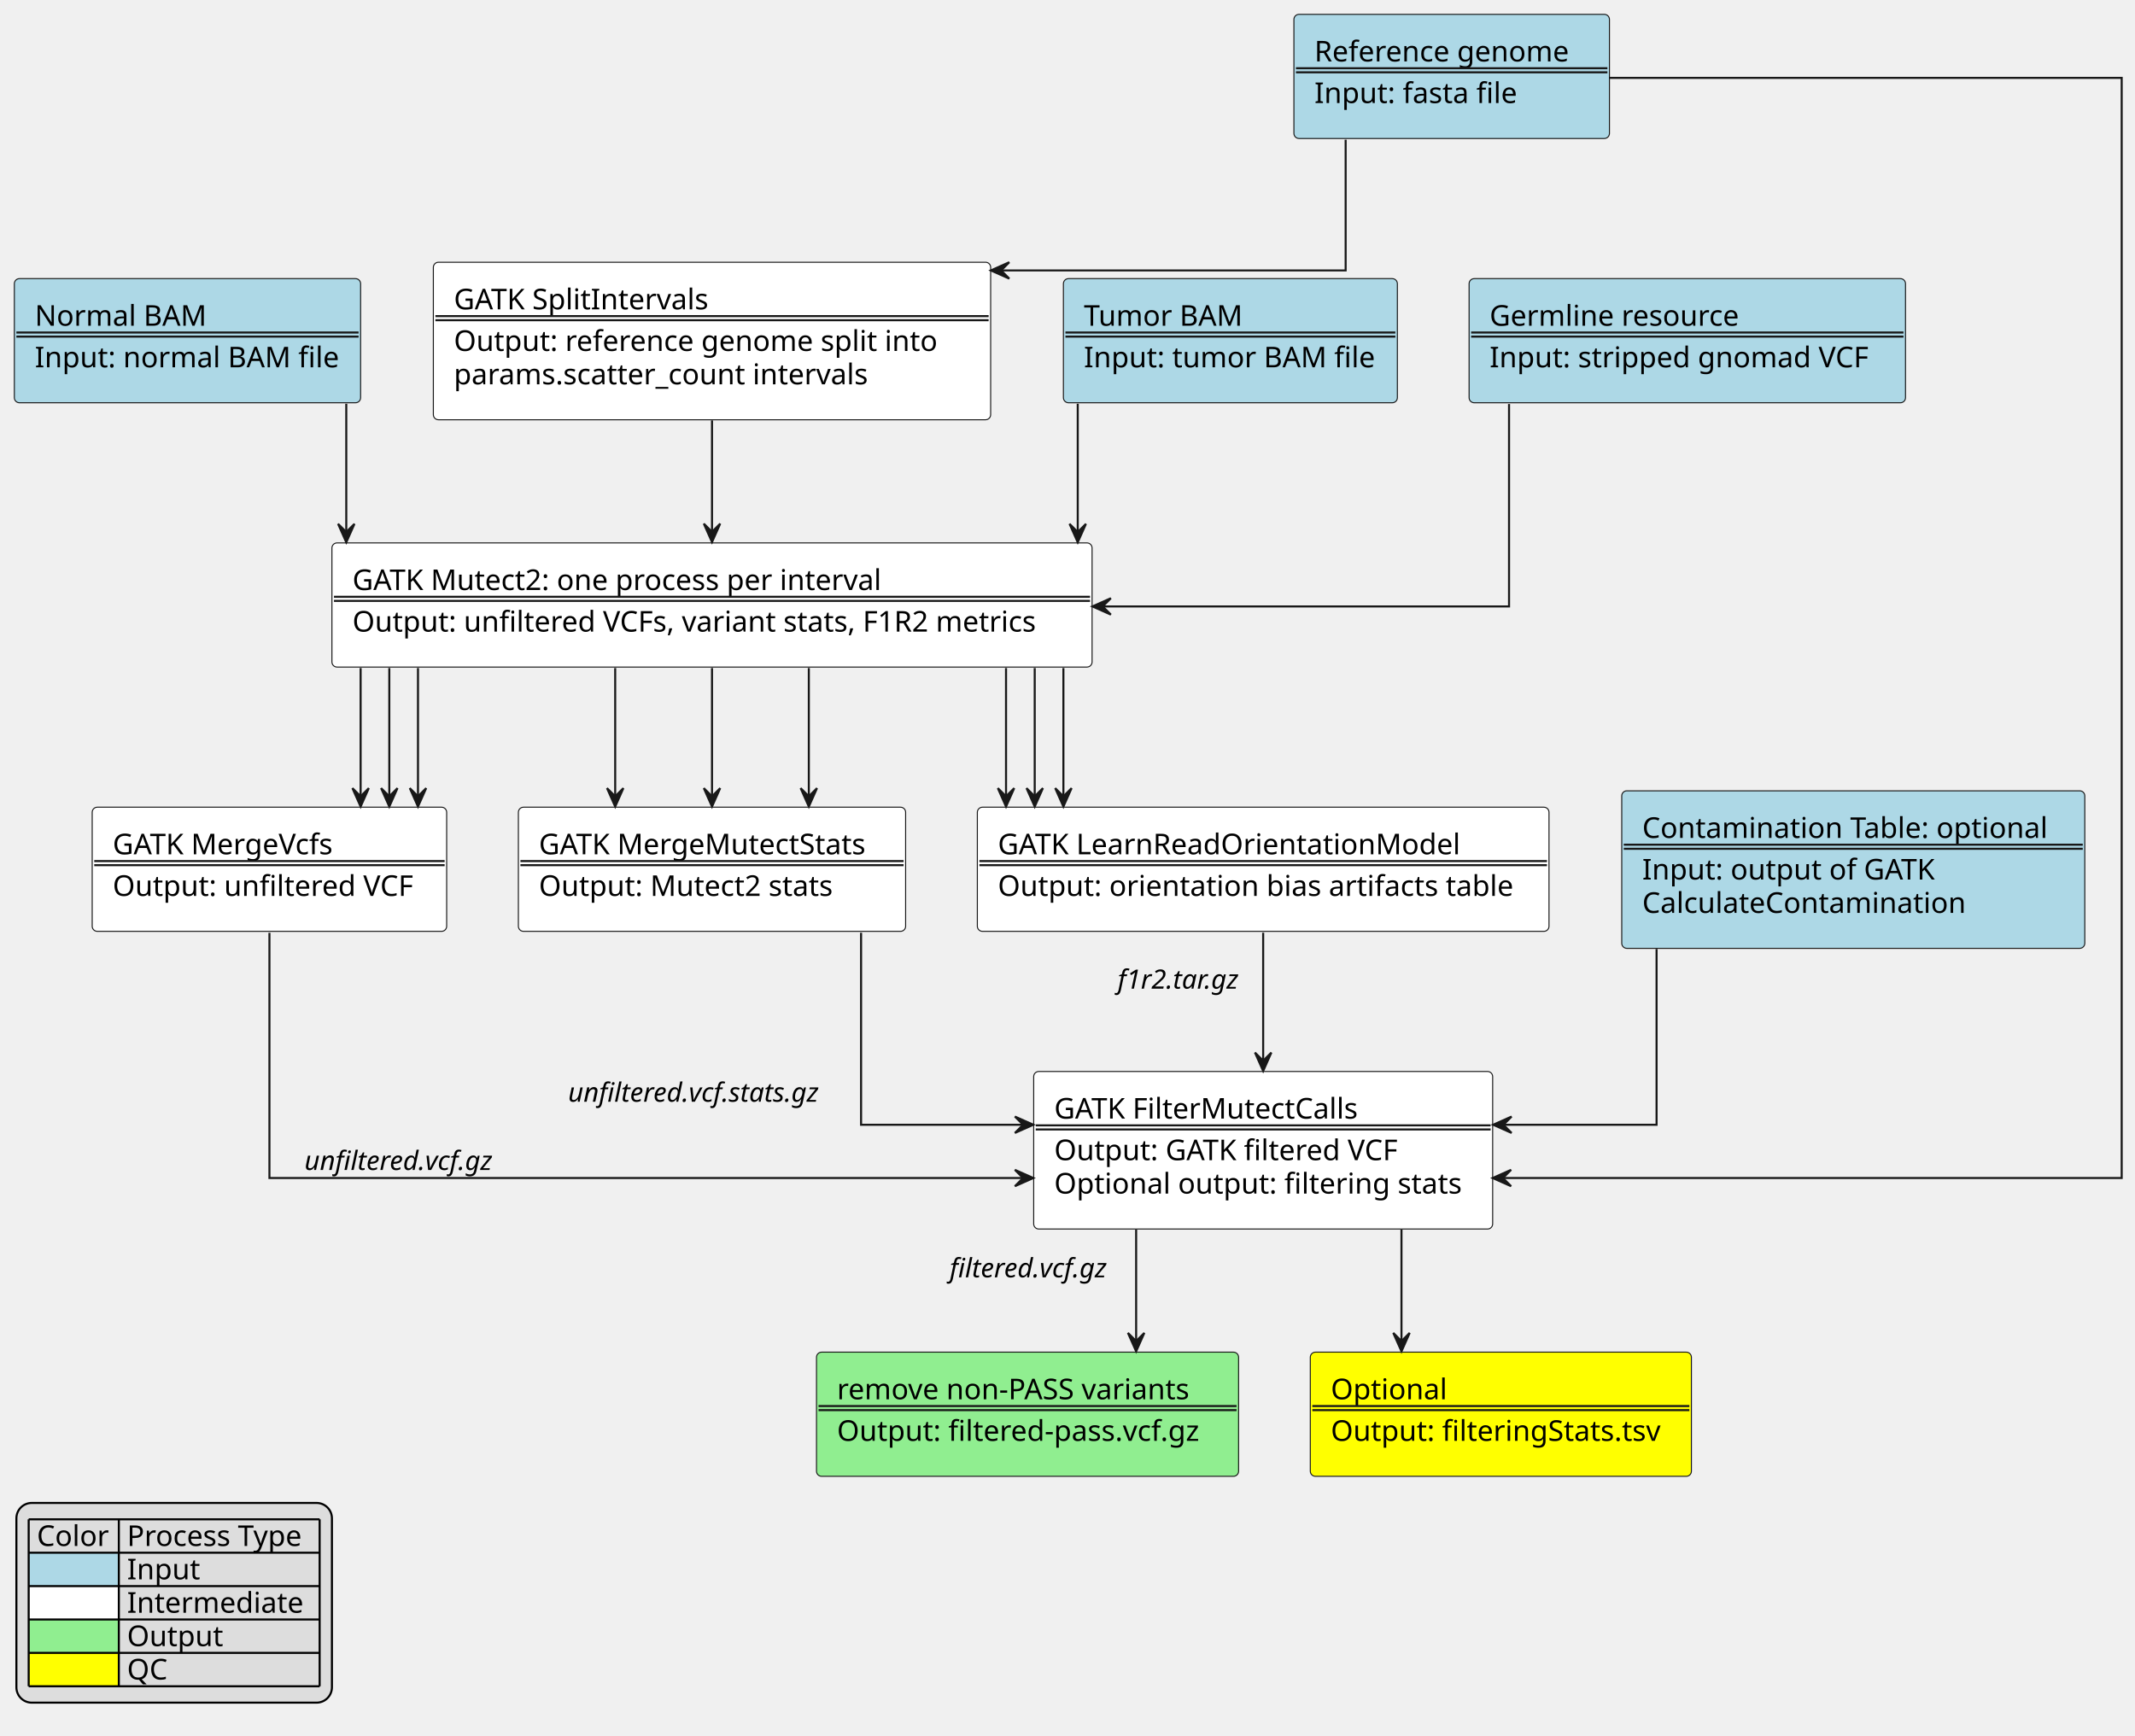
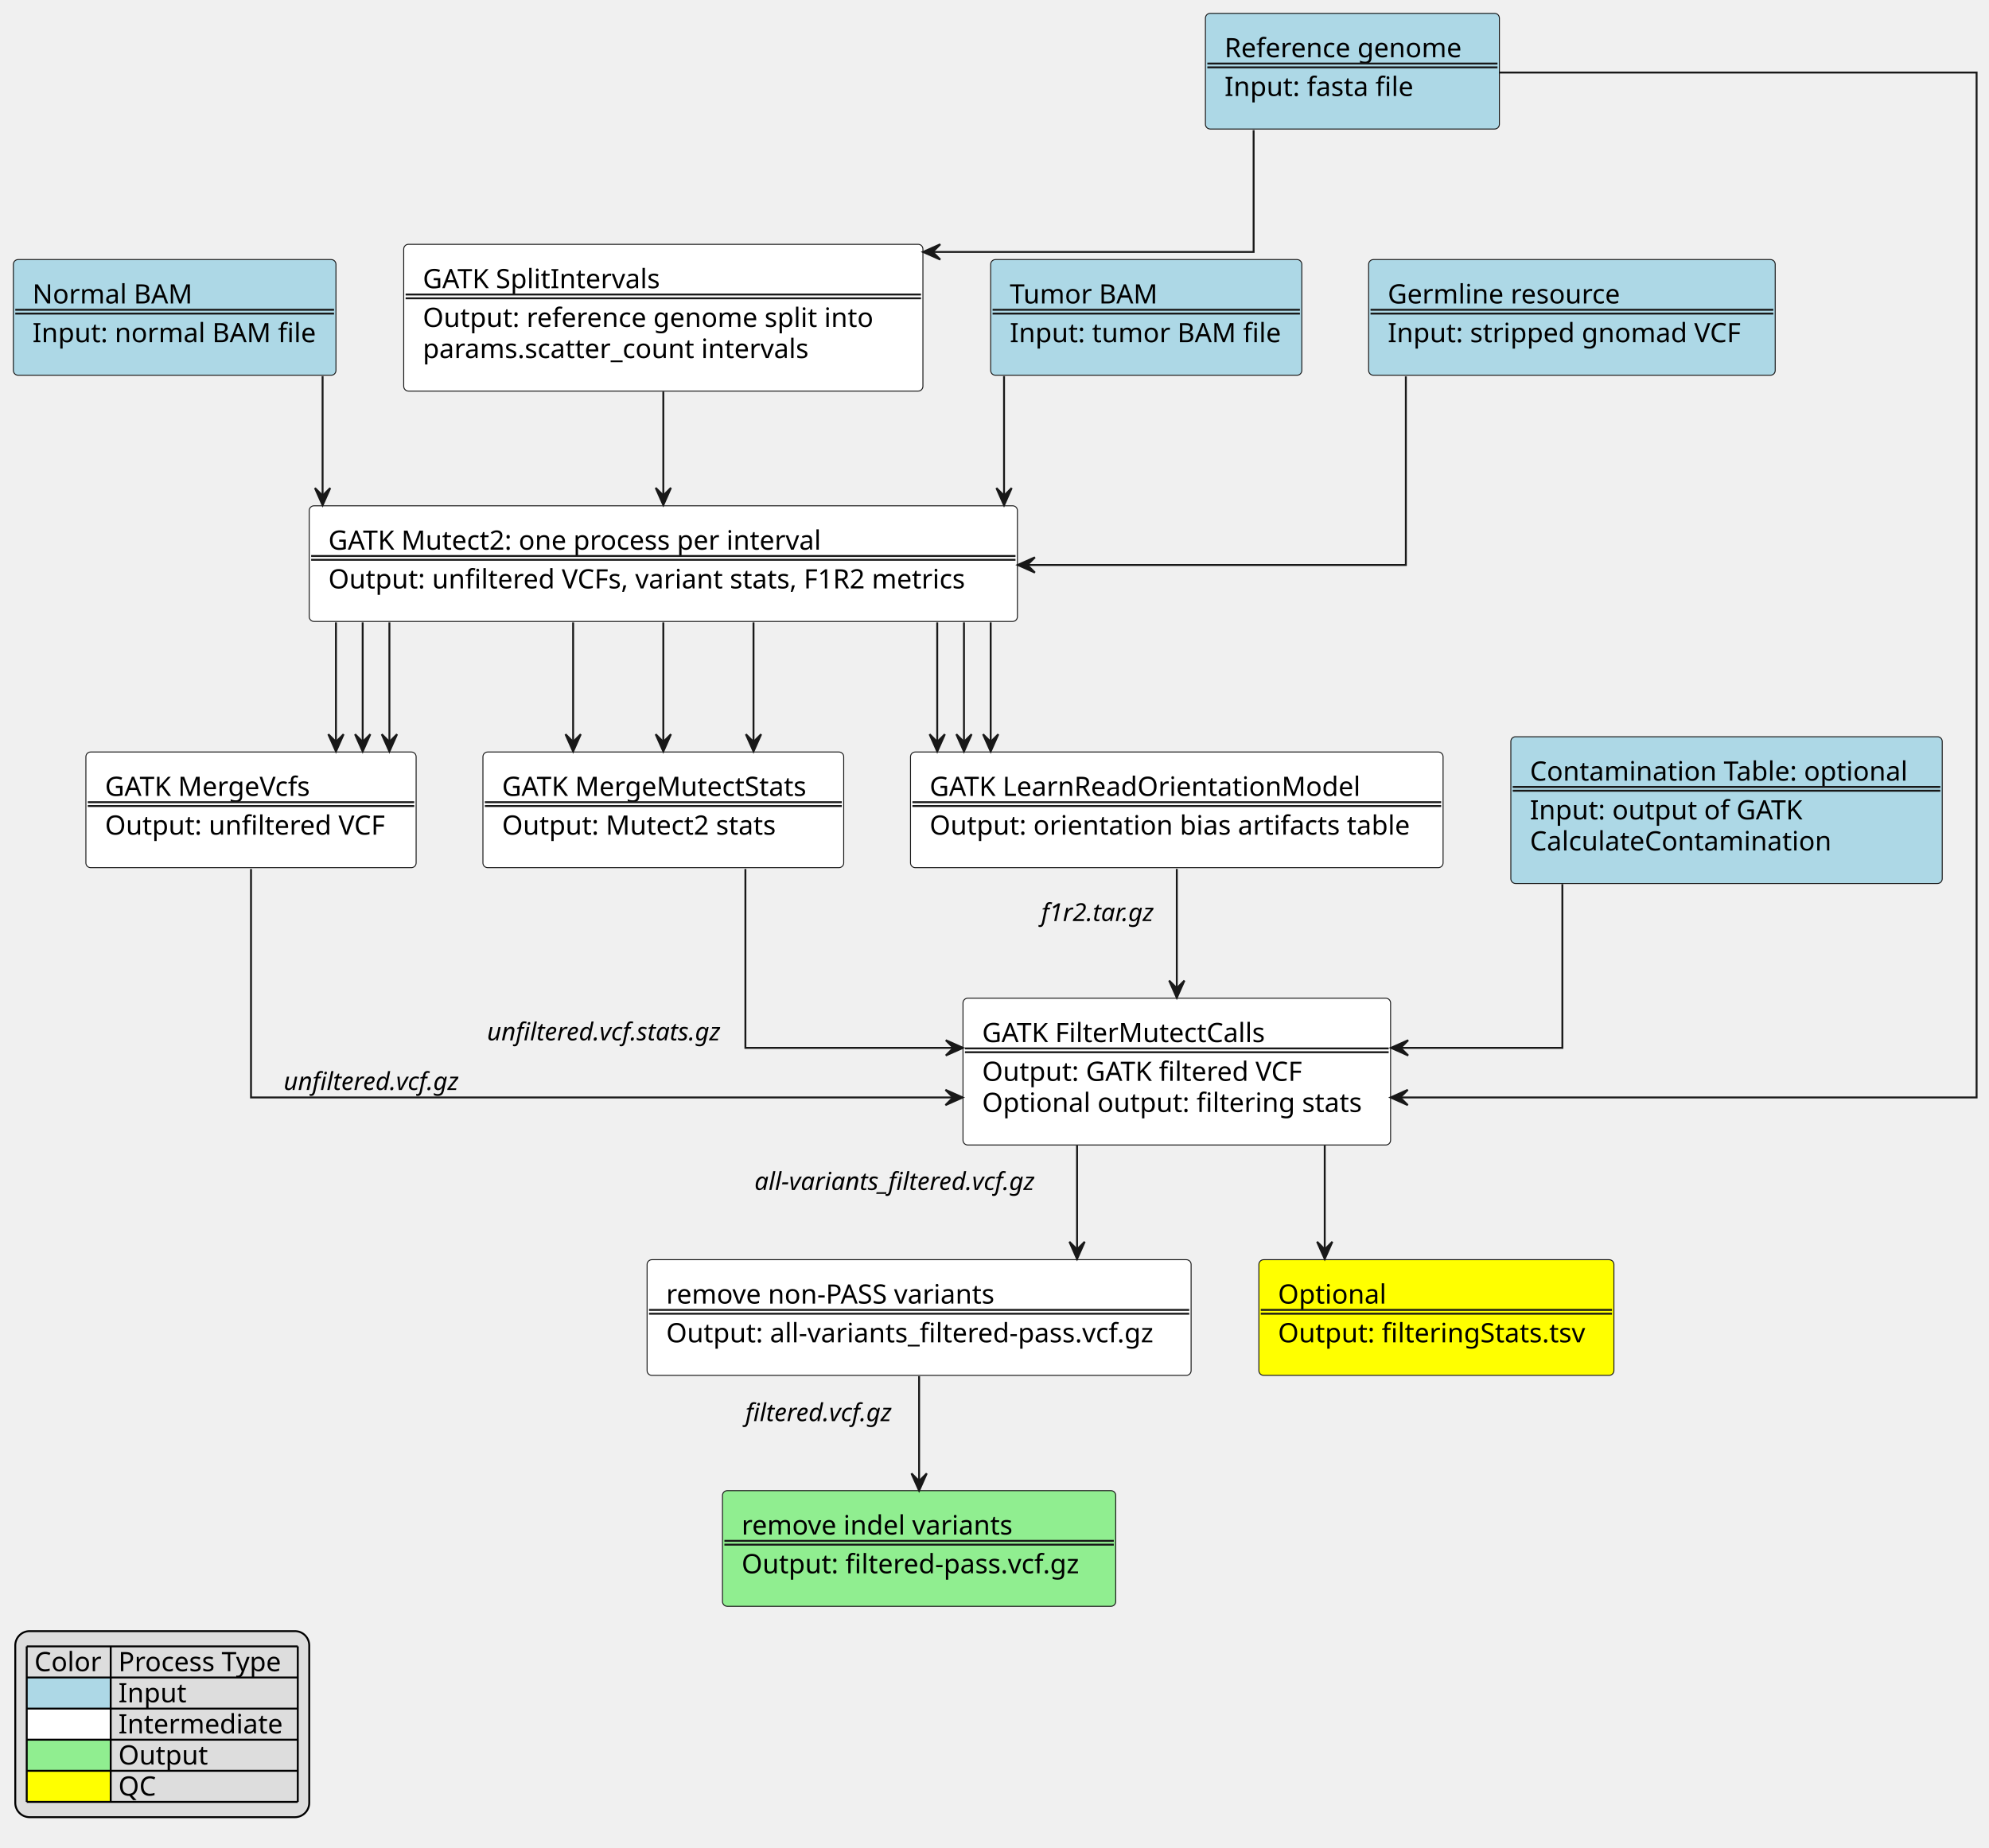
- <svg xmlns="http://www.w3.org/2000/svg" contentStyleType="text/css" height="847px" preserveAspectRatio="none" style="width:1042px;height:847px;background:#FFFFFF;" version="1.1" viewBox="0 0 1042 847" width="1042px" zoomAndPan="magnify">
+ <svg xmlns="http://www.w3.org/2000/svg" contentStyleType="text/css" height="968px" preserveAspectRatio="none" style="width:1042px;height:968px;background:#FFFFFF;" version="1.1" viewBox="0 0 1042 968" width="1042px" zoomAndPan="magnify">
  <defs />
  <g>
    <g id="elem_normal_bam">
      <rect fill="#ADD8E6" height="60.594" rx="2.5" ry="2.5" style="stroke:#181818;stroke-width:0.5;" width="169" x="7" y="136" />
      <text fill="#000000" font-family="sans-serif" font-size="14" lengthAdjust="spacing" textLength="83" x="17" y="158.995">Normal BAM</text>
      <line style="stroke:#181818;stroke-width:1.0;" x1="8" x2="175" y1="162.297" y2="162.297" />
      <line style="stroke:#181818;stroke-width:1.0;" x1="8" x2="175" y1="164.297" y2="164.297" />
      <text fill="#000000" font-family="sans-serif" font-size="14" lengthAdjust="spacing" textLength="149" x="17" y="179.292">Input: normal BAM file</text>
    </g>
    <g id="elem_tumor_bam">
      <rect fill="#ADD8E6" height="60.594" rx="2.5" ry="2.5" style="stroke:#181818;stroke-width:0.5;" width="163" x="519" y="136" />
      <text fill="#000000" font-family="sans-serif" font-size="14" lengthAdjust="spacing" textLength="80" x="529" y="158.995">Tumor BAM</text>
      <line style="stroke:#181818;stroke-width:1.0;" x1="520" x2="681" y1="162.297" y2="162.297" />
      <line style="stroke:#181818;stroke-width:1.0;" x1="520" x2="681" y1="164.297" y2="164.297" />
      <text fill="#000000" font-family="sans-serif" font-size="14" lengthAdjust="spacing" textLength="143" x="529" y="179.292">Input: tumor BAM file</text>
    </g>
    <g id="elem_contamination_table">
      <rect fill="#ADD8E6" height="76.891" rx="2.5" ry="2.5" style="stroke:#181818;stroke-width:0.5;" width="226" x="791.5" y="386" />
      <text fill="#000000" font-family="sans-serif" font-size="14" lengthAdjust="spacing" textLength="206" x="801.5" y="408.995">Contamination Table: optional</text>
      <line style="stroke:#181818;stroke-width:1.0;" x1="792.5" x2="1016.5" y1="412.297" y2="412.297" />
      <line style="stroke:#181818;stroke-width:1.0;" x1="792.5" x2="1016.5" y1="414.297" y2="414.297" />
      <text fill="#000000" font-family="sans-serif" font-size="14" lengthAdjust="spacing" textLength="149" x="801.5" y="429.292">Input: output of GATK</text>
      <text fill="#000000" font-family="sans-serif" font-size="14" lengthAdjust="spacing" textLength="163" x="801.5" y="445.589">CalculateContamination</text>
    </g>
    <g id="elem_reference_genome">
      <rect fill="#ADD8E6" height="60.594" rx="2.5" ry="2.5" style="stroke:#181818;stroke-width:0.5;" width="154" x="631.5" y="7" />
      <text fill="#000000" font-family="sans-serif" font-size="14" lengthAdjust="spacing" textLength="134" x="641.5" y="29.995">Reference genome</text>
      <line style="stroke:#181818;stroke-width:1.0;" x1="632.5" x2="784.5" y1="33.297" y2="33.297" />
      <line style="stroke:#181818;stroke-width:1.0;" x1="632.5" x2="784.5" y1="35.297" y2="35.297" />
      <text fill="#000000" font-family="sans-serif" font-size="14" lengthAdjust="spacing" textLength="100" x="641.5" y="50.292">Input: fasta file</text>
    </g>
    <g id="elem_germline_resource">
      <rect fill="#ADD8E6" height="60.594" rx="2.5" ry="2.5" style="stroke:#181818;stroke-width:0.5;" width="213" x="717" y="136" />
      <text fill="#000000" font-family="sans-serif" font-size="14" lengthAdjust="spacing" textLength="128" x="727" y="158.995">Germline resource</text>
      <line style="stroke:#181818;stroke-width:1.0;" x1="718" x2="929" y1="162.297" y2="162.297" />
      <line style="stroke:#181818;stroke-width:1.0;" x1="718" x2="929" y1="164.297" y2="164.297" />
      <text fill="#000000" font-family="sans-serif" font-size="14" lengthAdjust="spacing" textLength="193" x="727" y="179.292">Input: stripped gnomad VCF</text>
    </g>
    <g id="elem_gatk_splitIntervals">
      <rect fill="#FFFFFF" height="76.891" rx="2.5" ry="2.5" style="stroke:#181818;stroke-width:0.5;" width="272" x="211.5" y="128" />
      <text fill="#000000" font-family="sans-serif" font-size="14" lengthAdjust="spacing" textLength="128" x="221.5" y="150.995">GATK SplitIntervals</text>
      <line style="stroke:#181818;stroke-width:1.0;" x1="212.5" x2="482.5" y1="154.297" y2="154.297" />
      <line style="stroke:#181818;stroke-width:1.0;" x1="212.5" x2="482.5" y1="156.297" y2="156.297" />
      <text fill="#000000" font-family="sans-serif" font-size="14" lengthAdjust="spacing" textLength="248" x="221.5" y="171.292">Output: reference genome split into</text>
      <text fill="#000000" font-family="sans-serif" font-size="14" lengthAdjust="spacing" textLength="211" x="221.5" y="187.589">params.scatter_count intervals</text>
    </g>
    <g id="elem_mutect2_call_sSNV">
      <rect fill="#FFFFFF" height="60.594" rx="2.5" ry="2.5" style="stroke:#181818;stroke-width:0.5;" width="371" x="162" y="265" />
      <text fill="#000000" font-family="sans-serif" font-size="14" lengthAdjust="spacing" textLength="275" x="172" y="287.995">GATK Mutect2: one process per interval</text>
      <line style="stroke:#181818;stroke-width:1.0;" x1="163" x2="532" y1="291.297" y2="291.297" />
      <line style="stroke:#181818;stroke-width:1.0;" x1="163" x2="532" y1="293.297" y2="293.297" />
      <text fill="#000000" font-family="sans-serif" font-size="14" lengthAdjust="spacing" textLength="351" x="172" y="308.292">Output: unfiltered VCFs, variant stats, F1R2 metrics</text>
    </g>
    <g id="elem_gatk_mergeVcfs">
      <rect fill="#FFFFFF" height="60.594" rx="2.5" ry="2.5" style="stroke:#181818;stroke-width:0.5;" width="173" x="45" y="394" />
      <text fill="#000000" font-family="sans-serif" font-size="14" lengthAdjust="spacing" textLength="115" x="55" y="416.995">GATK MergeVcfs</text>
      <line style="stroke:#181818;stroke-width:1.0;" x1="46" x2="217" y1="420.297" y2="420.297" />
      <line style="stroke:#181818;stroke-width:1.0;" x1="46" x2="217" y1="422.297" y2="422.297" />
      <text fill="#000000" font-family="sans-serif" font-size="14" lengthAdjust="spacing" textLength="153" x="55" y="437.292">Output: unfiltered VCF</text>
    </g>
    <g id="elem_mutect2_mergeStats">
      <rect fill="#FFFFFF" height="60.594" rx="2.5" ry="2.5" style="stroke:#181818;stroke-width:0.5;" width="189" x="253" y="394" />
      <text fill="#000000" font-family="sans-serif" font-size="14" lengthAdjust="spacing" textLength="169" x="263" y="416.995">GATK MergeMutectStats</text>
      <line style="stroke:#181818;stroke-width:1.0;" x1="254" x2="441" y1="420.297" y2="420.297" />
      <line style="stroke:#181818;stroke-width:1.0;" x1="254" x2="441" y1="422.297" y2="422.297" />
      <text fill="#000000" font-family="sans-serif" font-size="14" lengthAdjust="spacing" textLength="152" x="263" y="437.292">Output: Mutect2 stats</text>
    </g>
    <g id="elem_gatk_learnReadOrientation">
      <rect fill="#FFFFFF" height="60.594" rx="2.5" ry="2.5" style="stroke:#181818;stroke-width:0.5;" width="279" x="477" y="394" />
      <text fill="#000000" font-family="sans-serif" font-size="14" lengthAdjust="spacing" textLength="234" x="487" y="416.995">GATK LearnReadOrientationModel</text>
      <line style="stroke:#181818;stroke-width:1.0;" x1="478" x2="755" y1="420.297" y2="420.297" />
      <line style="stroke:#181818;stroke-width:1.0;" x1="478" x2="755" y1="422.297" y2="422.297" />
      <text fill="#000000" font-family="sans-serif" font-size="14" lengthAdjust="spacing" textLength="259" x="487" y="437.292">Output: orientation bias artifacts table</text>
    </g>
    <g id="elem_mutect2_filterCalls">
      <rect fill="#FFFFFF" height="76.891" rx="2.5" ry="2.5" style="stroke:#181818;stroke-width:0.5;" width="224" x="504.5" y="523" />
      <text fill="#000000" font-family="sans-serif" font-size="14" lengthAdjust="spacing" textLength="155" x="514.5" y="545.995">GATK FilterMutectCalls</text>
      <line style="stroke:#181818;stroke-width:1.0;" x1="505.5" x2="727.5" y1="549.297" y2="549.297" />
      <line style="stroke:#181818;stroke-width:1.0;" x1="505.5" x2="727.5" y1="551.297" y2="551.297" />
      <text fill="#000000" font-family="sans-serif" font-size="14" lengthAdjust="spacing" textLength="177" x="514.5" y="566.292">Output: GATK filtered VCF</text>
      <text fill="#000000" font-family="sans-serif" font-size="14" lengthAdjust="spacing" textLength="204" x="514.5" y="582.589">Optional output: filtering stats</text>
    </g>
    <g id="elem_awk_filterVCF">
-       <rect fill="#90EE90" height="60.594" rx="2.5" ry="2.5" style="stroke:#181818;stroke-width:0.5;" width="206" x="398.5" y="660" />
-       <text fill="#000000" font-family="sans-serif" font-size="14" lengthAdjust="spacing" textLength="181" x="408.5" y="682.995">remove non-PASS variants</text>
-       <line style="stroke:#181818;stroke-width:1.0;" x1="399.5" x2="603.5" y1="686.297" y2="686.297" />
-       <line style="stroke:#181818;stroke-width:1.0;" x1="399.5" x2="603.5" y1="688.297" y2="688.297" />
-       <text fill="#000000" font-family="sans-serif" font-size="14" lengthAdjust="spacing" textLength="186" x="408.5" y="703.292">Output: filtered-pass.vcf.gz</text>
+       <rect fill="#FFFFFF" height="60.594" rx="2.5" ry="2.5" style="stroke:#181818;stroke-width:0.5;" width="285" x="339" y="660" />
+       <text fill="#000000" font-family="sans-serif" font-size="14" lengthAdjust="spacing" textLength="181" x="349" y="682.995">remove non-PASS variants</text>
+       <line style="stroke:#181818;stroke-width:1.0;" x1="340" x2="623" y1="686.297" y2="686.297" />
+       <line style="stroke:#181818;stroke-width:1.0;" x1="340" x2="623" y1="688.297" y2="688.297" />
+       <text fill="#000000" font-family="sans-serif" font-size="14" lengthAdjust="spacing" textLength="265" x="349" y="703.292">Output: all-variants_filtered-pass.vcf.gz</text>
+     </g>
+     <g id="elem_bcftools_rmIndels">
+       <rect fill="#90EE90" height="60.594" rx="2.5" ry="2.5" style="stroke:#181818;stroke-width:0.5;" width="206" x="378.5" y="781" />
+       <text fill="#000000" font-family="sans-serif" font-size="14" lengthAdjust="spacing" textLength="146" x="388.5" y="803.995">remove indel variants</text>
+       <line style="stroke:#181818;stroke-width:1.0;" x1="379.5" x2="583.5" y1="807.297" y2="807.297" />
+       <line style="stroke:#181818;stroke-width:1.0;" x1="379.5" x2="583.5" y1="809.297" y2="809.297" />
+       <text fill="#000000" font-family="sans-serif" font-size="14" lengthAdjust="spacing" textLength="186" x="388.5" y="824.292">Output: filtered-pass.vcf.gz</text>
    </g>
    <g id="elem_gatk_filteringStats">
-       <rect fill="#FFFF00" height="60.594" rx="2.5" ry="2.5" style="stroke:#181818;stroke-width:0.5;" width="186" x="639.5" y="660" />
-       <text fill="#000000" font-family="sans-serif" font-size="14" lengthAdjust="spacing" textLength="57" x="649.5" y="682.995">Optional</text>
-       <line style="stroke:#181818;stroke-width:1.0;" x1="640.5" x2="824.5" y1="686.297" y2="686.297" />
-       <line style="stroke:#181818;stroke-width:1.0;" x1="640.5" x2="824.5" y1="688.297" y2="688.297" />
-       <text fill="#000000" font-family="sans-serif" font-size="14" lengthAdjust="spacing" textLength="166" x="649.5" y="703.292">Output: filteringStats.tsv</text>
+       <rect fill="#FFFF00" height="60.594" rx="2.5" ry="2.5" style="stroke:#181818;stroke-width:0.5;" width="186" x="659.5" y="660" />
+       <text fill="#000000" font-family="sans-serif" font-size="14" lengthAdjust="spacing" textLength="57" x="669.5" y="682.995">Optional</text>
+       <line style="stroke:#181818;stroke-width:1.0;" x1="660.5" x2="844.5" y1="686.297" y2="686.297" />
+       <line style="stroke:#181818;stroke-width:1.0;" x1="660.5" x2="844.5" y1="688.297" y2="688.297" />
+       <text fill="#000000" font-family="sans-serif" font-size="14" lengthAdjust="spacing" textLength="166" x="669.5" y="703.292">Output: filteringStats.tsv</text>
    </g>
    <g id="link_reference_genome_gatk_splitIntervals">
-       <path codeLine="26" d="M656.75,68.18 C656.75,95.77 656.75,132 656.75,132 C656.75,132 488.59,132 488.59,132 " fill="none" id="reference_genome-to-gatk_splitIntervals" style="stroke:#181818;stroke-width:1.0;" />
+       <path codeLine="27" d="M656.75,68.18 C656.75,95.77 656.75,132 656.75,132 C656.75,132 488.59,132 488.59,132 " fill="none" id="reference_genome-to-gatk_splitIntervals" style="stroke:#181818;stroke-width:1.0;" />
      <polygon fill="#181818" points="483.59,132,492.59,136,488.59,132,492.59,128,483.59,132" style="stroke:#181818;stroke-width:1.0;" />
    </g>
    <g id="link_normal_bam_mutect2_call_sSNV">
-       <path codeLine="27" d="M169,197.07 C169,197.07 169,259.7 169,259.7 " fill="none" id="normal_bam-to-mutect2_call_sSNV" style="stroke:#181818;stroke-width:1.0;" />
+       <path codeLine="28" d="M169,197.07 C169,197.07 169,259.7 169,259.7 " fill="none" id="normal_bam-to-mutect2_call_sSNV" style="stroke:#181818;stroke-width:1.0;" />
      <polygon fill="#181818" points="169,264.7,173,255.7,169,259.7,165,255.7,169,264.7" style="stroke:#181818;stroke-width:1.0;" />
    </g>
    <g id="link_tumor_bam_mutect2_call_sSNV">
-       <path codeLine="28" d="M526,197.07 C526,197.07 526,259.7 526,259.7 " fill="none" id="tumor_bam-to-mutect2_call_sSNV" style="stroke:#181818;stroke-width:1.0;" />
+       <path codeLine="29" d="M526,197.07 C526,197.07 526,259.7 526,259.7 " fill="none" id="tumor_bam-to-mutect2_call_sSNV" style="stroke:#181818;stroke-width:1.0;" />
      <polygon fill="#181818" points="526,264.7,530,255.7,526,259.7,522,255.7,526,264.7" style="stroke:#181818;stroke-width:1.0;" />
    </g>
    <g id="link_gatk_splitIntervals_mutect2_call_sSNV">
-       <path codeLine="29" d="M347.5,205.2 C347.5,205.2 347.5,259.6 347.5,259.6 " fill="none" id="gatk_splitIntervals-to-mutect2_call_sSNV" style="stroke:#181818;stroke-width:1.0;" />
+       <path codeLine="30" d="M347.5,205.2 C347.5,205.2 347.5,259.6 347.5,259.6 " fill="none" id="gatk_splitIntervals-to-mutect2_call_sSNV" style="stroke:#181818;stroke-width:1.0;" />
      <polygon fill="#181818" points="347.5,264.6,351.5,255.6,347.5,259.6,343.5,255.6,347.5,264.6" style="stroke:#181818;stroke-width:1.0;" />
    </g>
    <g id="link_germline_resource_mutect2_call_sSNV">
-       <path codeLine="30" d="M736.5,197.19 C736.5,235.48 736.5,296 736.5,296 C736.5,296 538.17,296 538.17,296 " fill="none" id="germline_resource-to-mutect2_call_sSNV" style="stroke:#181818;stroke-width:1.0;" />
+       <path codeLine="31" d="M736.5,197.19 C736.5,235.48 736.5,296 736.5,296 C736.5,296 538.17,296 538.17,296 " fill="none" id="germline_resource-to-mutect2_call_sSNV" style="stroke:#181818;stroke-width:1.0;" />
      <polygon fill="#181818" points="533.17,296,542.17,300,538.17,296,542.17,292,533.17,296" style="stroke:#181818;stroke-width:1.0;" />
    </g>
    <g id="link_mutect2_call_sSNV_gatk_mergeVcfs">
-       <path codeLine="31" d="M176,326.07 C176,326.07 176,388.7 176,388.7 " fill="none" id="mutect2_call_sSNV-to-gatk_mergeVcfs" style="stroke:#181818;stroke-width:1.0;" />
+       <path codeLine="32" d="M176,326.07 C176,326.07 176,388.7 176,388.7 " fill="none" id="mutect2_call_sSNV-to-gatk_mergeVcfs" style="stroke:#181818;stroke-width:1.0;" />
      <polygon fill="#181818" points="176,393.7,180,384.7,176,388.7,172,384.7,176,393.7" style="stroke:#181818;stroke-width:1.0;" />
    </g>
    <g id="link_mutect2_call_sSNV_gatk_mergeVcfs">
-       <path codeLine="34" d="M190,326.07 C190,326.07 190,388.7 190,388.7 " fill="none" id="mutect2_call_sSNV-to-gatk_mergeVcfs-1" style="stroke:#181818;stroke-width:1.0;" />
+       <path codeLine="35" d="M190,326.07 C190,326.07 190,388.7 190,388.7 " fill="none" id="mutect2_call_sSNV-to-gatk_mergeVcfs-1" style="stroke:#181818;stroke-width:1.0;" />
      <polygon fill="#181818" points="190,393.7,194,384.7,190,388.7,186,384.7,190,393.7" style="stroke:#181818;stroke-width:1.0;" />
    </g>
    <g id="link_mutect2_call_sSNV_gatk_mergeVcfs">
-       <path codeLine="35" d="M204,326.07 C204,326.07 204,388.7 204,388.7 " fill="none" id="mutect2_call_sSNV-to-gatk_mergeVcfs-2" style="stroke:#181818;stroke-width:1.0;" />
+       <path codeLine="36" d="M204,326.07 C204,326.07 204,388.7 204,388.7 " fill="none" id="mutect2_call_sSNV-to-gatk_mergeVcfs-2" style="stroke:#181818;stroke-width:1.0;" />
      <polygon fill="#181818" points="204,393.7,208,384.7,204,388.7,200,384.7,204,393.7" style="stroke:#181818;stroke-width:1.0;" />
    </g>
    <g id="link_mutect2_call_sSNV_gatk_learnReadOrientation">
-       <path codeLine="32" d="M505,326.07 C505,326.07 505,388.7 505,388.7 " fill="none" id="mutect2_call_sSNV-to-gatk_learnReadOrientation" style="stroke:#181818;stroke-width:1.0;" />
+       <path codeLine="33" d="M491,326.07 C491,326.07 491,388.7 491,388.7 " fill="none" id="mutect2_call_sSNV-to-gatk_learnReadOrientation" style="stroke:#181818;stroke-width:1.0;" />
+       <polygon fill="#181818" points="491,393.7,495,384.7,491,388.7,487,384.7,491,393.7" style="stroke:#181818;stroke-width:1.0;" />
+     </g>
+     <g id="link_mutect2_call_sSNV_gatk_learnReadOrientation">
+       <path codeLine="37" d="M505,326.07 C505,326.07 505,388.7 505,388.7 " fill="none" id="mutect2_call_sSNV-to-gatk_learnReadOrientation-1" style="stroke:#181818;stroke-width:1.0;" />
      <polygon fill="#181818" points="505,393.7,509,384.7,505,388.7,501,384.7,505,393.7" style="stroke:#181818;stroke-width:1.0;" />
    </g>
    <g id="link_mutect2_call_sSNV_gatk_learnReadOrientation">
-       <path codeLine="36" d="M491,326.07 C491,326.07 491,388.7 491,388.7 " fill="none" id="mutect2_call_sSNV-to-gatk_learnReadOrientation-1" style="stroke:#181818;stroke-width:1.0;" />
-       <polygon fill="#181818" points="491,393.7,495,384.7,491,388.7,487,384.7,491,393.7" style="stroke:#181818;stroke-width:1.0;" />
-     </g>
-     <g id="link_mutect2_call_sSNV_gatk_learnReadOrientation">
-       <path codeLine="38" d="M519,326.07 C519,326.07 519,388.7 519,388.7 " fill="none" id="mutect2_call_sSNV-to-gatk_learnReadOrientation-2" style="stroke:#181818;stroke-width:1.0;" />
+       <path codeLine="39" d="M519,326.07 C519,326.07 519,388.7 519,388.7 " fill="none" id="mutect2_call_sSNV-to-gatk_learnReadOrientation-2" style="stroke:#181818;stroke-width:1.0;" />
      <polygon fill="#181818" points="519,393.7,523,384.7,519,388.7,515,384.7,519,393.7" style="stroke:#181818;stroke-width:1.0;" />
    </g>
    <g id="link_mutect2_call_sSNV_mutect2_mergeStats">
-       <path codeLine="33" d="M347.5,326.07 C347.5,326.07 347.5,388.7 347.5,388.7 " fill="none" id="mutect2_call_sSNV-to-mutect2_mergeStats" style="stroke:#181818;stroke-width:1.0;" />
+       <path codeLine="34" d="M347.5,326.07 C347.5,326.07 347.5,388.7 347.5,388.7 " fill="none" id="mutect2_call_sSNV-to-mutect2_mergeStats" style="stroke:#181818;stroke-width:1.0;" />
      <polygon fill="#181818" points="347.5,393.7,351.5,384.7,347.5,388.7,343.5,384.7,347.5,393.7" style="stroke:#181818;stroke-width:1.0;" />
    </g>
    <g id="link_mutect2_call_sSNV_mutect2_mergeStats">
-       <path codeLine="37" d="M394.75,326.07 C394.75,326.07 394.75,388.7 394.75,388.7 " fill="none" id="mutect2_call_sSNV-to-mutect2_mergeStats-1" style="stroke:#181818;stroke-width:1.0;" />
+       <path codeLine="38" d="M300.25,326.07 C300.25,326.07 300.25,388.7 300.25,388.7 " fill="none" id="mutect2_call_sSNV-to-mutect2_mergeStats-1" style="stroke:#181818;stroke-width:1.0;" />
+       <polygon fill="#181818" points="300.25,393.7,304.25,384.7,300.25,388.7,296.25,384.7,300.25,393.7" style="stroke:#181818;stroke-width:1.0;" />
+     </g>
+     <g id="link_mutect2_call_sSNV_mutect2_mergeStats">
+       <path codeLine="40" d="M394.75,326.07 C394.75,326.07 394.75,388.7 394.75,388.7 " fill="none" id="mutect2_call_sSNV-to-mutect2_mergeStats-2" style="stroke:#181818;stroke-width:1.0;" />
      <polygon fill="#181818" points="394.75,393.7,398.75,384.7,394.75,388.7,390.75,384.7,394.75,393.7" style="stroke:#181818;stroke-width:1.0;" />
    </g>
-     <g id="link_mutect2_call_sSNV_mutect2_mergeStats">
-       <path codeLine="39" d="M300.25,326.07 C300.25,326.07 300.25,388.7 300.25,388.7 " fill="none" id="mutect2_call_sSNV-to-mutect2_mergeStats-2" style="stroke:#181818;stroke-width:1.0;" />
-       <polygon fill="#181818" points="300.25,393.7,304.25,384.7,300.25,388.7,296.25,384.7,300.25,393.7" style="stroke:#181818;stroke-width:1.0;" />
-     </g>
    <g id="link_gatk_mergeVcfs_mutect2_filterCalls">
-       <path codeLine="41" d="M131.5,455.32 C131.5,499.35 131.5,575 131.5,575 C131.5,575 499.32,575 499.32,575 " fill="none" id="gatk_mergeVcfs-to-mutect2_filterCalls" style="stroke:#181818;stroke-width:1.0;" />
+       <path codeLine="42" d="M131.5,455.32 C131.5,499.35 131.5,575 131.5,575 C131.5,575 499.32,575 499.32,575 " fill="none" id="gatk_mergeVcfs-to-mutect2_filterCalls" style="stroke:#181818;stroke-width:1.0;" />
      <polygon fill="#181818" points="504.32,575,495.32,571,499.32,575,495.32,579,504.32,575" style="stroke:#181818;stroke-width:1.0;" />
      <text fill="#000000" font-family="sans-serif" font-size="13" font-style="italic" lengthAdjust="spacing" textLength="102" x="148.57" y="571.067">unfiltered.vcf.gz</text>
    </g>
    <g id="link_gatk_learnReadOrientation_mutect2_filterCalls">
-       <path codeLine="42" d="M616.5,455.25 C616.5,455.25 616.5,517.76 616.5,517.76 " fill="none" id="gatk_learnReadOrientation-to-mutect2_filterCalls" style="stroke:#181818;stroke-width:1.0;" />
+       <path codeLine="43" d="M616.5,455.25 C616.5,455.25 616.5,517.76 616.5,517.76 " fill="none" id="gatk_learnReadOrientation-to-mutect2_filterCalls" style="stroke:#181818;stroke-width:1.0;" />
      <polygon fill="#181818" points="616.5,522.76,620.5,513.76,616.5,517.76,612.5,513.76,616.5,522.76" style="stroke:#181818;stroke-width:1.0;" />
      <text fill="#000000" font-family="sans-serif" font-size="13" font-style="italic" lengthAdjust="spacing" textLength="66" x="545.5" y="482.567">f1r2.tar.gz</text>
    </g>
    <g id="link_mutect2_mergeStats_mutect2_filterCalls">
-       <path codeLine="43" d="M420.25,455.28 C420.25,492.14 420.25,549 420.25,549 C420.25,549 499.33,549 499.33,549 " fill="none" id="mutect2_mergeStats-to-mutect2_filterCalls" style="stroke:#181818;stroke-width:1.0;" />
-       <polygon fill="#181818" points="504.33,549,495.33,545,499.33,549,495.33,553,504.33,549" style="stroke:#181818;stroke-width:1.0;" />
-       <text fill="#000000" font-family="sans-serif" font-size="13" font-style="italic" lengthAdjust="spacing" textLength="138" x="277.25" y="537.747">unfiltered.vcf.stats.gz</text>
+       <path codeLine="44" d="M390.5,455.28 C390.5,492.14 390.5,549 390.5,549 C390.5,549 499.49,549 499.49,549 " fill="none" id="mutect2_mergeStats-to-mutect2_filterCalls" style="stroke:#181818;stroke-width:1.0;" />
+       <polygon fill="#181818" points="504.49,549,495.49,545,499.49,549,495.49,553,504.49,549" style="stroke:#181818;stroke-width:1.0;" />
+       <text fill="#000000" font-family="sans-serif" font-size="13" font-style="italic" lengthAdjust="spacing" textLength="138" x="255.13" y="545.067">unfiltered.vcf.stats.gz</text>
    </g>
    <g id="link_reference_genome_mutect2_filterCalls">
-       <path codeLine="44" d="M785.58,38 C882.26,38 1035.5,38 1035.5,38 C1035.5,38 1035.5,575 1035.5,575 C1035.5,575 733.51,575 733.51,575 " fill="none" id="reference_genome-to-mutect2_filterCalls" style="stroke:#181818;stroke-width:1.0;" />
+       <path codeLine="45" d="M785.58,38 C882.26,38 1035.5,38 1035.5,38 C1035.5,38 1035.5,575 1035.5,575 C1035.5,575 733.51,575 733.51,575 " fill="none" id="reference_genome-to-mutect2_filterCalls" style="stroke:#181818;stroke-width:1.0;" />
      <polygon fill="#181818" points="728.51,575,737.51,579,733.51,575,737.51,571,728.51,575" style="stroke:#181818;stroke-width:1.0;" />
    </g>
    <g id="link_contamination_table_mutect2_filterCalls">
-       <path codeLine="45" d="M808.5,463.21 C808.5,499.76 808.5,549 808.5,549 C808.5,549 733.74,549 733.74,549 " fill="none" id="contamination_table-to-mutect2_filterCalls" style="stroke:#181818;stroke-width:1.0;" />
-       <polygon fill="#181818" points="728.74,549,737.74,553,733.74,549,737.74,545,728.74,549" style="stroke:#181818;stroke-width:1.0;" />
+       <path codeLine="46" d="M818.5,463.21 C818.5,499.76 818.5,549 818.5,549 C818.5,549 733.72,549 733.72,549 " fill="none" id="contamination_table-to-mutect2_filterCalls" style="stroke:#181818;stroke-width:1.0;" />
+       <polygon fill="#181818" points="728.72,549,737.72,553,733.72,549,737.72,545,728.72,549" style="stroke:#181818;stroke-width:1.0;" />
    </g>
    <g id="link_mutect2_filterCalls_gatk_filteringStats">
-       <path codeLine="46" d="M684,600.2 C684,600.2 684,654.6 684,654.6 " fill="none" id="mutect2_filterCalls-to-gatk_filteringStats" style="stroke:#181818;stroke-width:1.0;" />
-       <polygon fill="#181818" points="684,659.6,688,650.6,684,654.6,680,650.6,684,659.6" style="stroke:#181818;stroke-width:1.0;" />
+       <path codeLine="47" d="M694,600.2 C694,600.2 694,654.6 694,654.6 " fill="none" id="mutect2_filterCalls-to-gatk_filteringStats" style="stroke:#181818;stroke-width:1.0;" />
+       <polygon fill="#181818" points="694,659.6,698,650.6,694,654.6,690,650.6,694,659.6" style="stroke:#181818;stroke-width:1.0;" />
    </g>
    <g id="link_mutect2_filterCalls_awk_filterVCF">
-       <path codeLine="47" d="M554.5,600.2 C554.5,600.2 554.5,654.6 554.5,654.6 " fill="none" id="mutect2_filterCalls-to-awk_filterVCF" style="stroke:#181818;stroke-width:1.0;" />
-       <polygon fill="#181818" points="554.5,659.6,558.5,650.6,554.5,654.6,550.5,650.6,554.5,659.6" style="stroke:#181818;stroke-width:1.0;" />
-       <text fill="#000000" font-family="sans-serif" font-size="13" font-style="italic" lengthAdjust="spacing" textLength="86" x="463.5" y="623.467">filtered.vcf.gz</text>
-     </g>
-     <rect fill="#DDDDDD" height="97.484" rx="7.5" ry="7.5" style="stroke:#000000;stroke-width:1.0;" width="154" x="8" y="733.594" />
-     <text fill="#000000" font-family="sans-serif" font-size="14" lengthAdjust="spacing" textLength="36" x="18" y="754.589">Color</text>
-     <text fill="#000000" font-family="sans-serif" font-size="14" lengthAdjust="spacing" textLength="94" x="62" y="754.589">Process Type</text>
-     <rect fill="#ADD8E6" height="16.297" style="stroke:none;stroke-width:1.0;" width="44" x="14" y="757.891" />
-     <text fill="#000000" font-family="sans-serif" font-size="14" lengthAdjust="spacing" textLength="4" x="14" y="770.886"> </text>
-     <text fill="#000000" font-family="sans-serif" font-size="14" lengthAdjust="spacing" textLength="35" x="62" y="770.886">Input</text>
-     <rect fill="#FFFFFF" height="16.297" style="stroke:none;stroke-width:1.0;" width="44" x="14" y="774.188" />
-     <text fill="#000000" font-family="sans-serif" font-size="14" lengthAdjust="spacing" textLength="4" x="14" y="787.183"> </text>
-     <text fill="#000000" font-family="sans-serif" font-size="14" lengthAdjust="spacing" textLength="87" x="62" y="787.183">Intermediate</text>
-     <rect fill="#90EE90" height="16.297" style="stroke:none;stroke-width:1.0;" width="44" x="14" y="790.484" />
-     <text fill="#000000" font-family="sans-serif" font-size="14" lengthAdjust="spacing" textLength="4" x="14" y="803.48"> </text>
-     <text fill="#000000" font-family="sans-serif" font-size="14" lengthAdjust="spacing" textLength="48" x="62" y="803.48">Output</text>
-     <rect fill="#FFFF00" height="16.297" style="stroke:none;stroke-width:1.0;" width="44" x="14" y="806.781" />
-     <text fill="#000000" font-family="sans-serif" font-size="14" lengthAdjust="spacing" textLength="4" x="14" y="819.776"> </text>
-     <text fill="#000000" font-family="sans-serif" font-size="14" lengthAdjust="spacing" textLength="21" x="62" y="819.776">QC</text>
-     <line style="stroke:#000000;stroke-width:1.0;" x1="14" x2="156" y1="741.594" y2="741.594" />
-     <line style="stroke:#000000;stroke-width:1.0;" x1="14" x2="156" y1="757.891" y2="757.891" />
-     <line style="stroke:#000000;stroke-width:1.0;" x1="14" x2="156" y1="774.188" y2="774.188" />
-     <line style="stroke:#000000;stroke-width:1.0;" x1="14" x2="156" y1="790.484" y2="790.484" />
-     <line style="stroke:#000000;stroke-width:1.0;" x1="14" x2="156" y1="806.781" y2="806.781" />
-     <line style="stroke:#000000;stroke-width:1.0;" x1="14" x2="156" y1="823.078" y2="823.078" />
-     <line style="stroke:#000000;stroke-width:1.0;" x1="14" x2="14" y1="741.594" y2="823.078" />
-     <line style="stroke:#000000;stroke-width:1.0;" x1="58" x2="58" y1="741.594" y2="823.078" />
-     <line style="stroke:#000000;stroke-width:1.0;" x1="156" x2="156" y1="741.594" y2="823.078" />
+       <path codeLine="48" d="M564.25,600.2 C564.25,600.2 564.25,654.6 564.25,654.6 " fill="none" id="mutect2_filterCalls-to-awk_filterVCF" style="stroke:#181818;stroke-width:1.0;" />
+       <polygon fill="#181818" points="564.25,659.6,568.25,650.6,564.25,654.6,560.25,650.6,564.25,659.6" style="stroke:#181818;stroke-width:1.0;" />
+       <text fill="#000000" font-family="sans-serif" font-size="13" font-style="italic" lengthAdjust="spacing" textLength="164" x="395.25" y="623.467">all-variants_filtered.vcf.gz</text>
+     </g>
+     <g id="link_awk_filterVCF_bcftools_rmIndels">
+       <path codeLine="49" d="M481.5,721.03 C481.5,721.03 481.5,775.98 481.5,775.98 " fill="none" id="awk_filterVCF-to-bcftools_rmIndels" style="stroke:#181818;stroke-width:1.0;" />
+       <polygon fill="#181818" points="481.5,780.98,485.5,771.98,481.5,775.98,477.5,771.98,481.5,780.98" style="stroke:#181818;stroke-width:1.0;" />
+       <text fill="#000000" font-family="sans-serif" font-size="13" font-style="italic" lengthAdjust="spacing" textLength="86" x="390.5" y="744.567">filtered.vcf.gz</text>
+     </g>
+     <rect fill="#DDDDDD" height="97.484" rx="7.5" ry="7.5" style="stroke:#000000;stroke-width:1.0;" width="154" x="8" y="854.594" />
+     <text fill="#000000" font-family="sans-serif" font-size="14" lengthAdjust="spacing" textLength="36" x="18" y="875.589">Color</text>
+     <text fill="#000000" font-family="sans-serif" font-size="14" lengthAdjust="spacing" textLength="94" x="62" y="875.589">Process Type</text>
+     <rect fill="#ADD8E6" height="16.297" style="stroke:none;stroke-width:1.0;" width="44" x="14" y="878.891" />
+     <text fill="#000000" font-family="sans-serif" font-size="14" lengthAdjust="spacing" textLength="4" x="14" y="891.886"> </text>
+     <text fill="#000000" font-family="sans-serif" font-size="14" lengthAdjust="spacing" textLength="35" x="62" y="891.886">Input</text>
+     <rect fill="#FFFFFF" height="16.297" style="stroke:none;stroke-width:1.0;" width="44" x="14" y="895.188" />
+     <text fill="#000000" font-family="sans-serif" font-size="14" lengthAdjust="spacing" textLength="4" x="14" y="908.183"> </text>
+     <text fill="#000000" font-family="sans-serif" font-size="14" lengthAdjust="spacing" textLength="87" x="62" y="908.183">Intermediate</text>
+     <rect fill="#90EE90" height="16.297" style="stroke:none;stroke-width:1.0;" width="44" x="14" y="911.484" />
+     <text fill="#000000" font-family="sans-serif" font-size="14" lengthAdjust="spacing" textLength="4" x="14" y="924.48"> </text>
+     <text fill="#000000" font-family="sans-serif" font-size="14" lengthAdjust="spacing" textLength="48" x="62" y="924.48">Output</text>
+     <rect fill="#FFFF00" height="16.297" style="stroke:none;stroke-width:1.0;" width="44" x="14" y="927.781" />
+     <text fill="#000000" font-family="sans-serif" font-size="14" lengthAdjust="spacing" textLength="4" x="14" y="940.776"> </text>
+     <text fill="#000000" font-family="sans-serif" font-size="14" lengthAdjust="spacing" textLength="21" x="62" y="940.776">QC</text>
+     <line style="stroke:#000000;stroke-width:1.0;" x1="14" x2="156" y1="862.594" y2="862.594" />
+     <line style="stroke:#000000;stroke-width:1.0;" x1="14" x2="156" y1="878.891" y2="878.891" />
+     <line style="stroke:#000000;stroke-width:1.0;" x1="14" x2="156" y1="895.188" y2="895.188" />
+     <line style="stroke:#000000;stroke-width:1.0;" x1="14" x2="156" y1="911.484" y2="911.484" />
+     <line style="stroke:#000000;stroke-width:1.0;" x1="14" x2="156" y1="927.781" y2="927.781" />
+     <line style="stroke:#000000;stroke-width:1.0;" x1="14" x2="156" y1="944.078" y2="944.078" />
+     <line style="stroke:#000000;stroke-width:1.0;" x1="14" x2="14" y1="862.594" y2="944.078" />
+     <line style="stroke:#000000;stroke-width:1.0;" x1="58" x2="58" y1="862.594" y2="944.078" />
+     <line style="stroke:#000000;stroke-width:1.0;" x1="156" x2="156" y1="862.594" y2="944.078" />
  </g>
</svg>
